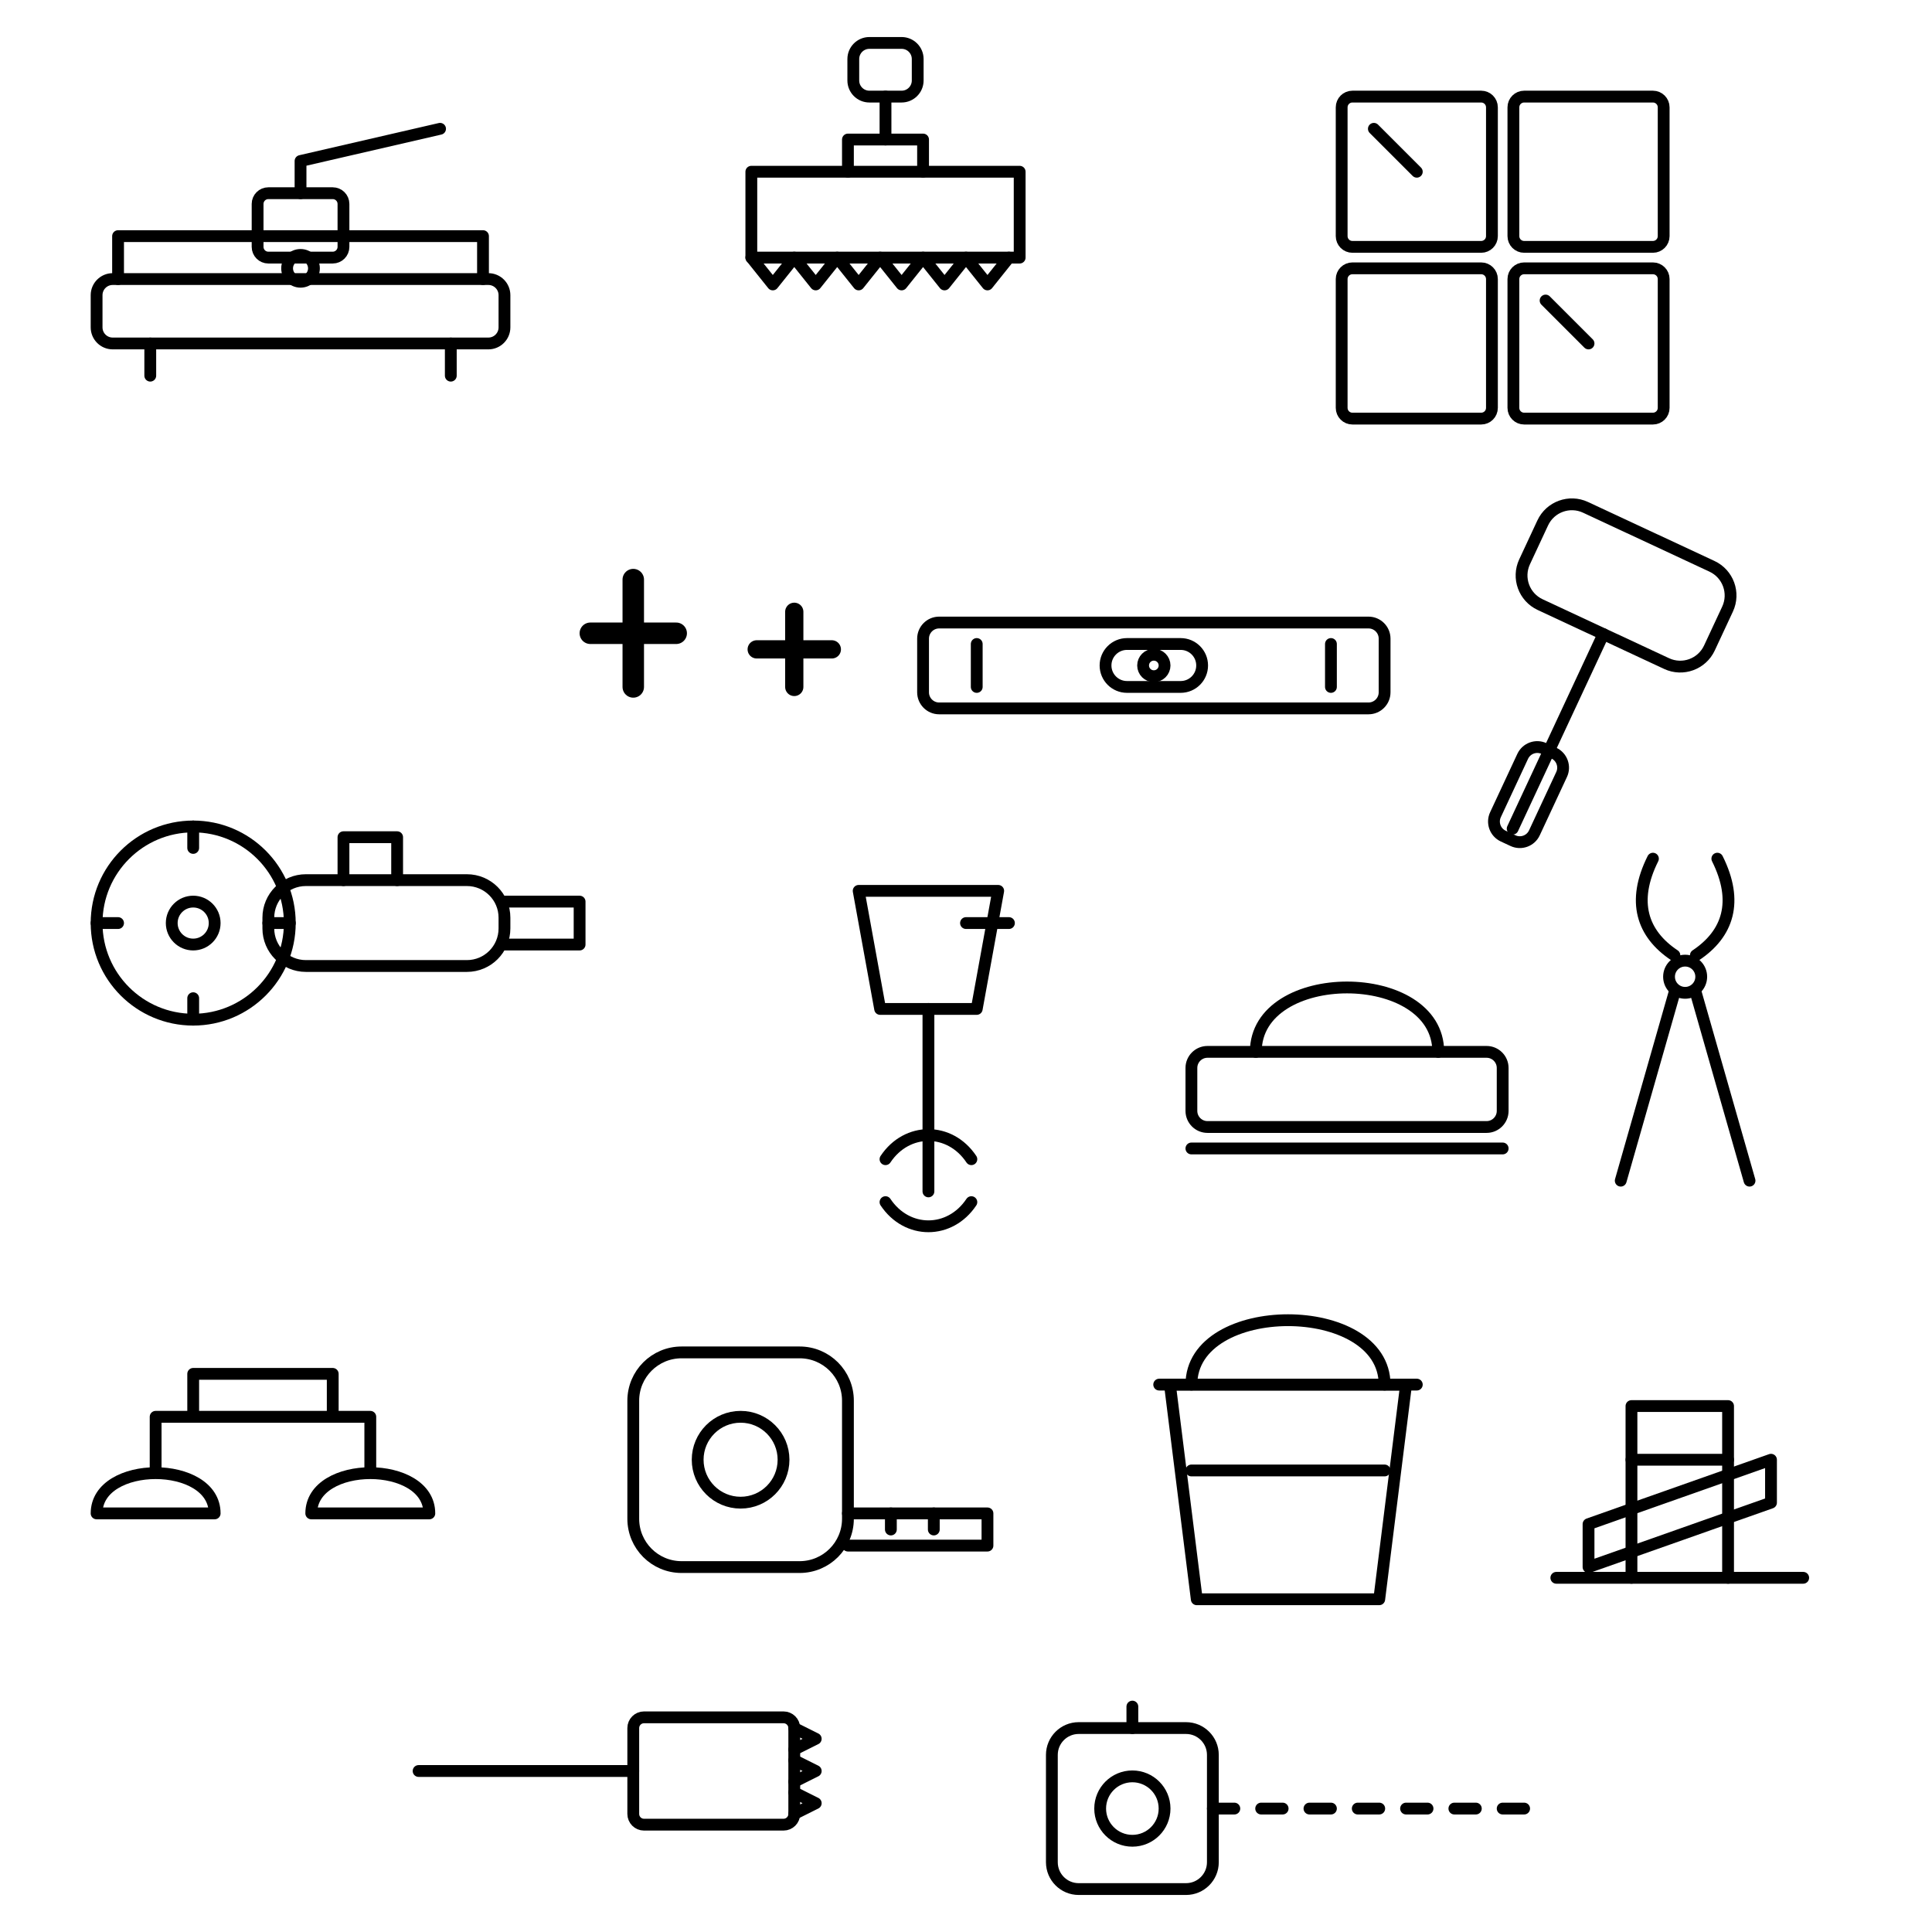
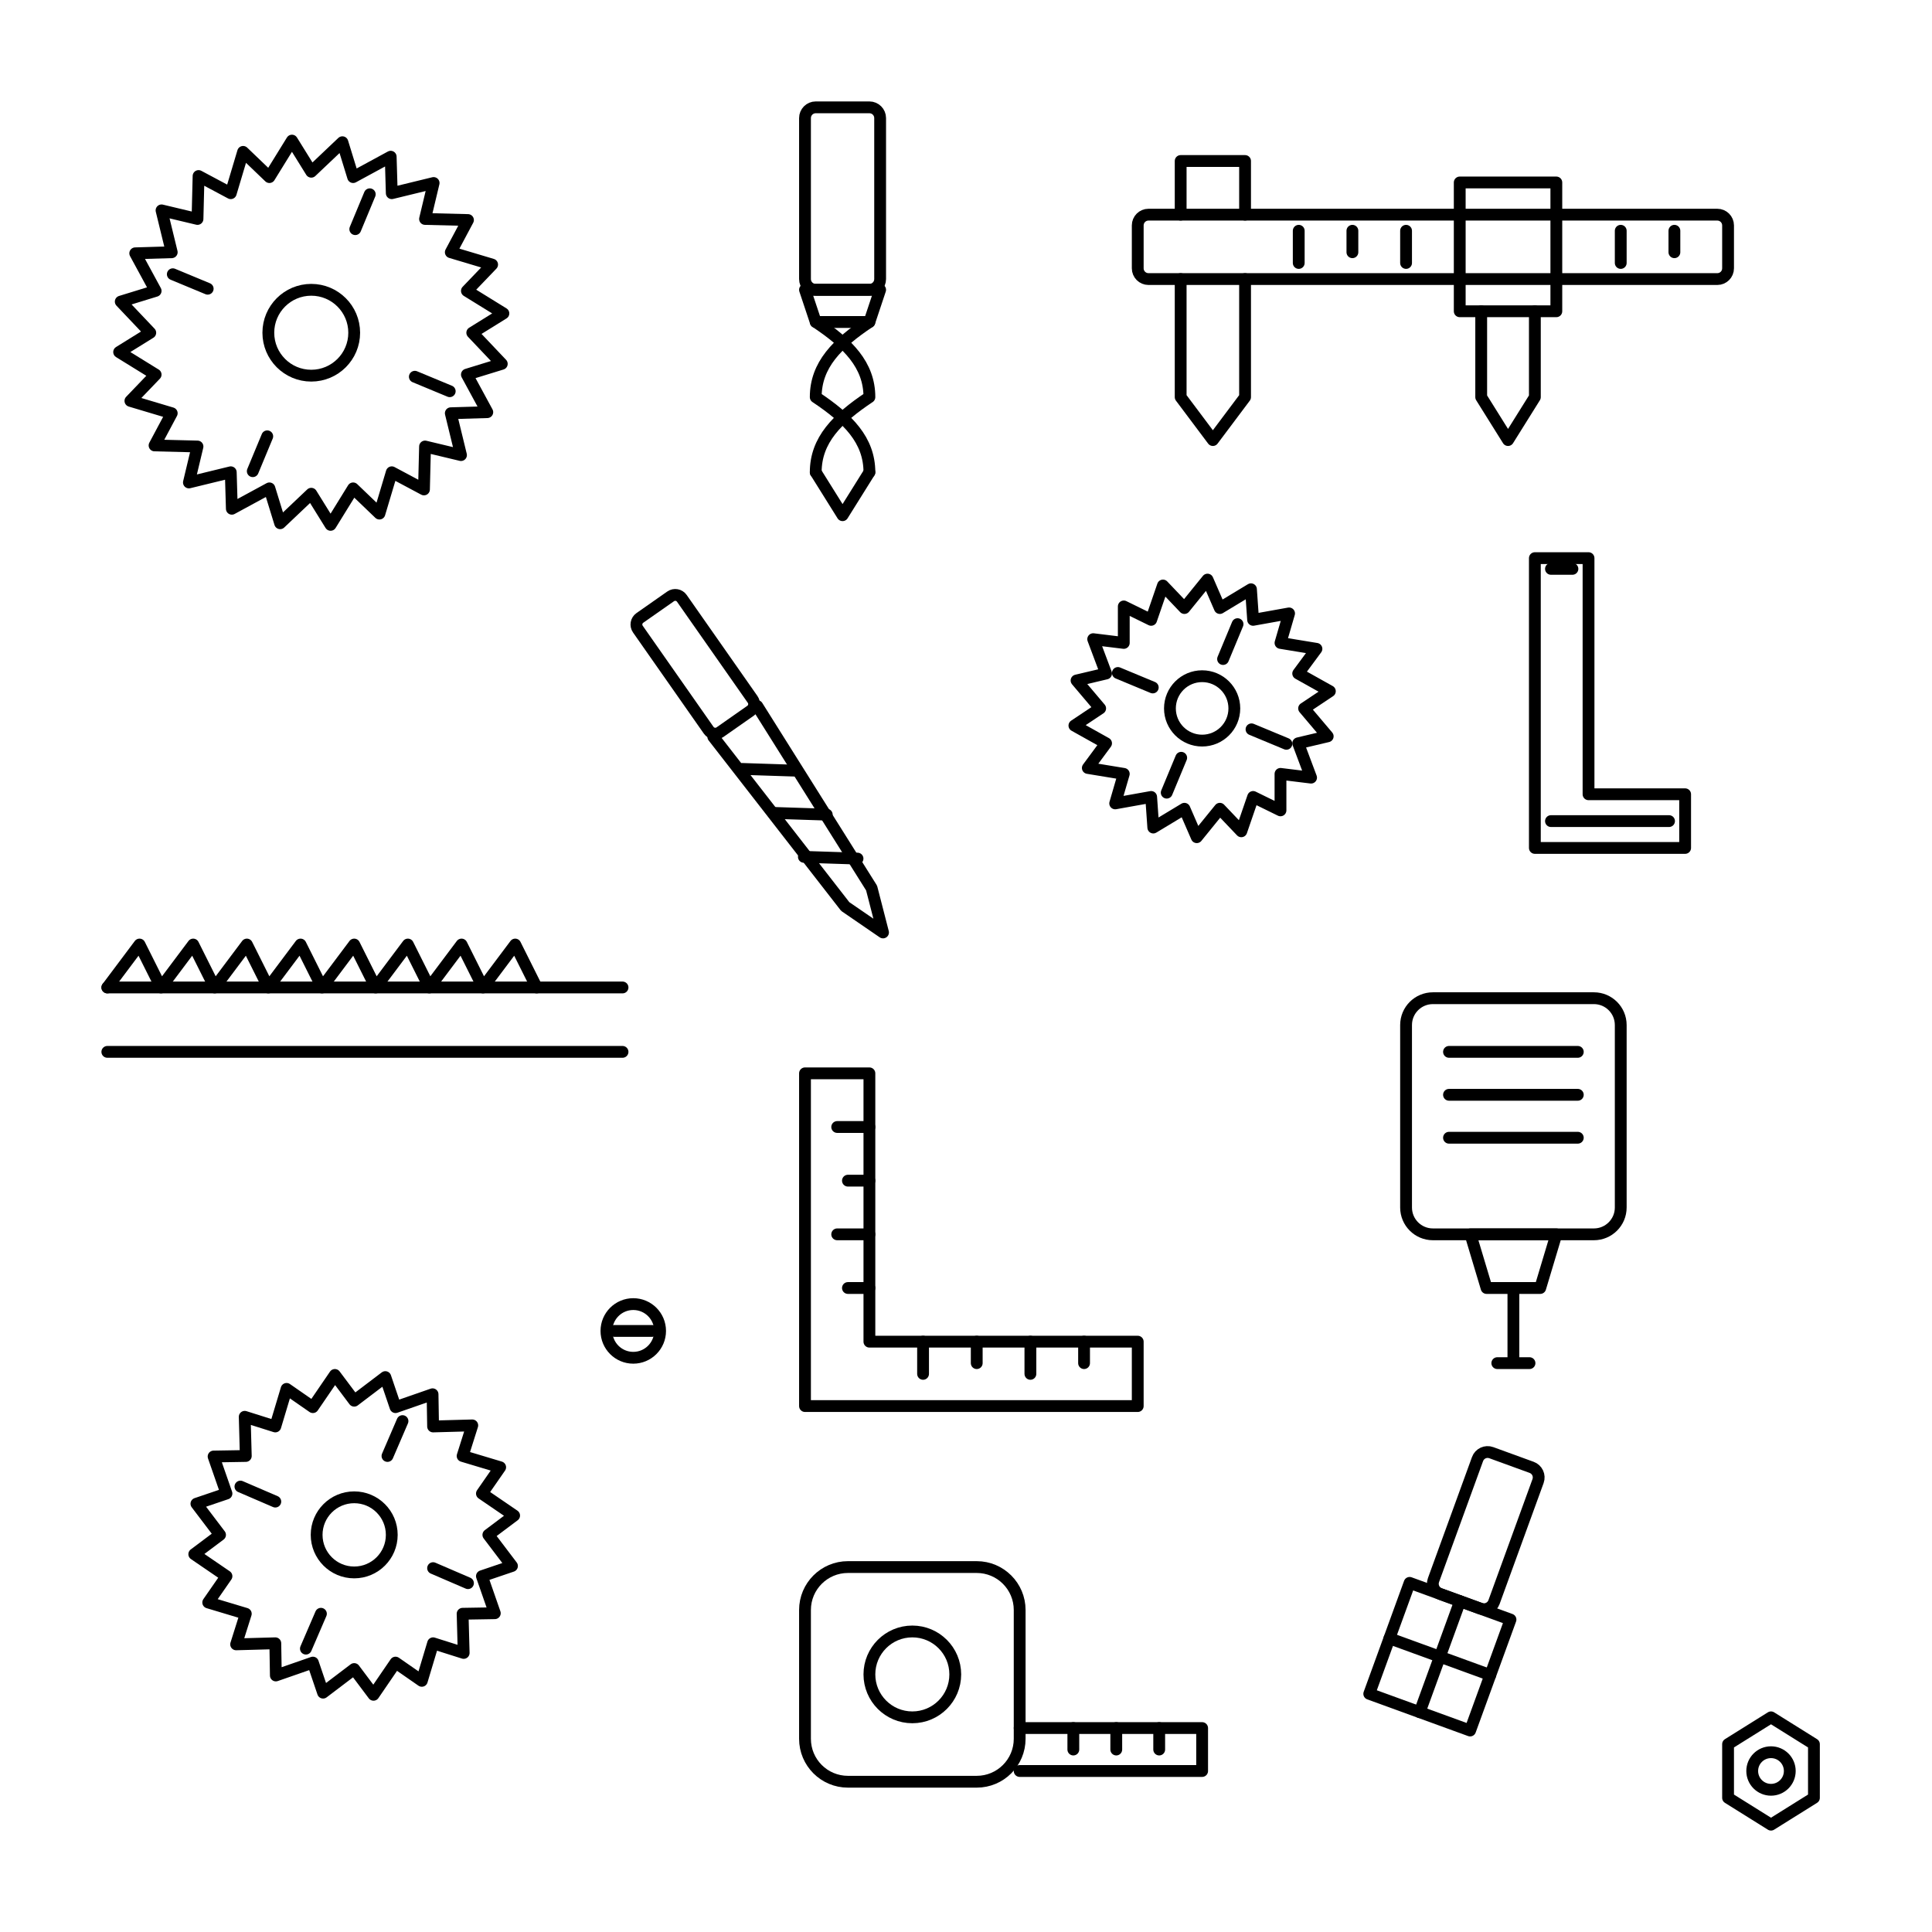
<svg xmlns="http://www.w3.org/2000/svg" width="360" height="360" viewBox="0 0 360 360" fill="none" stroke="#000" stroke-width="2.2" stroke-linecap="round" stroke-linejoin="round">
-   <g transform="translate(18 30)">
-     <rect x="0" y="22" width="76" height="12" rx="3" />
-     <path d="M4 22V14M72 22V14M4 14h68" />
-     <rect x="30" y="6" width="16" height="12" rx="2" />
-     <path d="M38 6V0l26-6" />
-     <circle cx="38" cy="20" r="2.5" />
-     <path d="M10 34v6M66 34v6" />
+   <path d="M88.0 62.0 L93.5 67.8 L87.0 69.8 L90.8 76.8 L84.0 77.0 L85.9 84.8 L79.2 83.2 L79.0 91.2 L73.0 88.0 L70.7 95.7 L65.8 91.0 L61.6 97.8 L58.0 92.0 L52.2 97.5 L50.2 91.0 L43.2 94.8 L43.0 88.0 L35.2 89.9 L36.8 83.2 L28.8 83.0 L32.0 77.0 L24.3 74.7 L29.0 69.8 L22.2 65.6 L28.0 62.0 L22.5 56.2 L29.0 54.2 L25.2 47.2 L32.0 47.0 L30.1 39.2 L36.8 40.8 L37.0 32.8 L43.0 36.0 L45.3 28.3 L50.2 33.0 L54.4 26.2 L58.0 32.0 L63.8 26.5 L65.8 33.0 L72.8 29.2 L73.0 36.0 L80.8 34.1 L79.2 40.8 L87.2 41.0 L84.0 47.0 L91.7 49.3 L87.0 54.2 L93.8 58.4Z" />
+   <circle cx="58" cy="62" r="8" />
+   <path d="M77.3 70.2L83.8 72.9" />
+   <path d="M49.8 81.3L47.1 87.8" />
+   <path d="M38.7 53.8L32.2 51.1" />
+   <path d="M66.2 42.7L68.9 36.2" />
+   <g transform="translate(150 20)">
+     <rect x="0" y="0" width="14" height="34" rx="2" />
+     <path d="M0 34h14l-2 6H2z" />
+     <path d="M2 40c6 4 10 8 10 14M12 40c-6 4-10 8-10 14M2 54c6 4 10 8 10 14M12 54c-6 4-10 8-10 14" />
+     <path d="M2 68l5 8 5-8" />
  </g>
-   <g transform="translate(140 22)">
-     <path d="M0 26h50v-16H0z" />
-     <path d="M0 26l4 5 4-5 4 5 4-5 4 5 4-5 4 5 4-5 4 5 4-5 4 5 4-5" />
-     <path d="M18 10V4h14v6" />
-     <path d="M25 4c0-6 0-8 0-8" />
-     <rect x="19" y="-14" width="12" height="10" rx="3" />
+   <g transform="translate(212 30)">
+     <rect x="0" y="10" width="110" height="12" rx="2" />
+     <path d="M8 10V0h12v10M8 22v22l6 8 6-8V22" />
+     <path d="M60 4h18v24H60z" />
+     <path d="M64 28v16l5 8 5-8V28" />
+     <path d="M30 13v6M40 13v4M50 13v6M90 13v6M100 13v4" />
  </g>
-   <g transform="translate(250 18)">
-     <rect x="0" y="0" width="28" height="28" rx="2" />
-     <rect x="32" y="0" width="28" height="28" rx="2" />
-     <rect x="0" y="32" width="28" height="28" rx="2" />
-     <rect x="32" y="32" width="28" height="28" rx="2" />
-     <path d="M6 6l8 8M38 38l8 8" />
+   <g transform="translate(118 116) rotate(-35)">
+     <rect x="0" y="0" width="10" height="26" rx="1.5" />
+     <path d="M0 26l2 40 3 8 3-8 2-40" />
+     <path d="M1 34l8 6M1 44l8 6M1 54l8 6" />
  </g>
-   <g transform="translate(110 108)">
-     <path d="M8 0v20M0 10h16" stroke-width="4" />
-     <path d="M38 6v14M31 13h14" stroke-width="3.4" />
+   <path d="M243.0 132.0 L247.4 137.2 L241.9 138.5 L244.3 144.9 L238.6 144.2 L238.6 151.0 L233.5 148.5 L231.3 154.9 L227.3 150.7 L223.0 156.0 L220.7 150.7 L214.9 154.2 L214.5 148.5 L207.8 149.7 L209.4 144.2 L202.7 143.1 L206.1 138.5 L200.2 135.2 L205.0 132.0 L200.6 126.8 L206.1 125.5 L203.7 119.1 L209.4 119.8 L209.4 113.0 L214.5 115.5 L216.7 109.1 L220.7 113.3 L225.0 108.0 L227.3 113.3 L233.1 109.8 L233.5 115.5 L240.2 114.3 L238.6 119.8 L245.3 120.9 L241.9 125.5 L247.8 128.8Z" />
+   <circle cx="224" cy="132" r="6" />
+   <path d="M233.2 135.9L239.7 138.6" />
+   <path d="M220.1 141.2L217.4 147.7" />
+   <path d="M214.8 128.1L208.3 125.4" />
+   <path d="M227.9 122.8L230.6 116.3" />
+   <g transform="translate(286 104)">
+     <path d="M0 0h10v44l18 0v10H0z" />
+     <path d="M3 2l4 0M3 49h22" />
  </g>
-   <g transform="translate(172 116)">
-     <rect x="0" y="0" width="86" height="16" rx="3" />
-     <rect x="34" y="4" width="18" height="8" rx="4" />
-     <circle cx="43" cy="8" r="2" />
-     <path d="M10 4v8M76 4v8" />
+   <g transform="translate(20 170)">
+     <path d="M0 14h96M0 26h96" />
+     <path d="M0 14l6-8 4 8 6-8 4 8 6-8 4 8 6-8 4 8 6-8 4 8 6-8 4 8 6-8 4 8 6-8 4 8" />
  </g>
-   <g transform="translate(290 92) rotate(25)">
-     <rect x="0" y="0" width="38" height="20" rx="6" />
-     <path d="M19 20v40" />
-     <rect x="15" y="44" width="8" height="18" rx="3" />
+   <g transform="translate(150 200)">
+     <path d="M0 0v62h62v-12H12V0z" />
+     <path d="M12 10h-6M12 20h-4M12 30h-6M12 40h-4M22 50v6M32 50v4M42 50v6M52 50v4" />
  </g>
-   <g transform="translate(16 150)">
-     <circle cx="20" cy="22" r="18" />
-     <circle cx="20" cy="22" r="4" />
-     <path d="M20 4v4M20 36v4M2 22h4M34 22h4" />
-     <rect x="34" y="14" width="44" height="16" rx="7" />
-     <path d="M78 18h14v8H78" />
-     <path d="M48 14v-8h10v8" />
+   <g transform="translate(262 186)">
+     <rect x="0" y="0" width="40" height="44" rx="5" />
+     <path d="M8 10h24M8 18h24M8 26h24" />
+     <path d="M12 44h16l-3 10h-10z" />
+     <path d="M20 54v14M17 68h6" />
  </g>
-   <g transform="translate(150 166)">
-     <path d="M10 0h26l-4 22H14z" />
-     <path d="M23 22v34" />
-     <path d="M15 50c4-6 12-6 16 0M15 58c4 6 12 6 16 0" />
-     <path d="M30 6h8" />
+   <path d="M91.0 286.0 L95.4 291.8 L89.8 293.7 L92.2 300.6 L86.2 300.7 L86.4 308.0 L80.7 306.2 L78.6 313.2 L73.7 309.8 L69.6 315.8 L66.0 311.0 L60.2 315.4 L58.3 309.8 L51.4 312.2 L51.3 306.2 L44.0 306.4 L45.8 300.7 L38.8 298.6 L42.2 293.7 L36.2 289.6 L41.0 286.0 L36.6 280.2 L42.2 278.3 L39.8 271.4 L45.8 271.3 L45.6 264.0 L51.3 265.8 L53.4 258.8 L58.3 262.2 L62.4 256.2 L66.0 261.0 L71.8 256.6 L73.7 262.2 L80.6 259.8 L80.7 265.8 L88.0 265.6 L86.2 271.3 L93.2 273.4 L89.8 278.3 L95.8 282.4Z" />
+   <circle cx="66" cy="286" r="7" />
+   <path d="M80.7 292.2L87.2 295.0" />
+   <path d="M59.8 300.7L57.0 307.2" />
+   <path d="M51.3 279.8L44.8 277.0" />
+   <path d="M72.2 271.3L75.0 264.8" />
+   <g transform="translate(150 292)">
+     <rect x="0" y="0" width="40" height="40" rx="8" />
+     <circle cx="20" cy="20" r="8" />
+     <path d="M40 30h34v8H40" />
+     <path d="M50 30v4M58 30v4M66 30v4" />
  </g>
-   <g transform="translate(222 176)">
-     <rect x="0" y="20" width="58" height="14" rx="3" />
-     <path d="M12 20c0-16 34-16 34 0" />
-     <path d="M0 38h58" />
+   <g transform="translate(276 270) rotate(20)">
+     <rect x="0" y="0" width="12" height="28" rx="2" />
+     <path d="M-4 28h20v22H-4z" />
+     <path d="M-4 39h20M6 28v22" />
  </g>
-   <g transform="translate(300 160)">
-     <path d="M8 0c-4 8-2 14 4 18M20 0c4 8 2 14-4 18" />
-     <circle cx="14" cy="22" r="3" />
-     <path d="M12 25L2 60M16 25l10 35" />
+   <g transform="translate(330 330)">
+     <path d="M-8-5l8-5 8 5v10l-8 5-8-5z" />
+     <circle cx="0" cy="0" r="3.5" />
  </g>
-   <g transform="translate(18 252)">
-     <path d="M0 30c0-10 22-10 22 0z" />
-     <path d="M40 30c0-10 22-10 22 0z" />
-     <path d="M11 22V12h40v10" />
-     <path d="M18 12V4h26v8" />
-   </g>
-   <g transform="translate(118 252)">
-     <rect x="0" y="0" width="40" height="40" rx="9" />
-     <circle cx="20" cy="20" r="8" />
-     <path d="M40 30h26v6H40" />
-     <path d="M48 30v3M56 30v3" />
-   </g>
-   <g transform="translate(214 248)">
-     <path d="M4 10h44l-5 40H9z" />
-     <path d="M2 10h48" />
-     <path d="M8 10c0-16 36-16 36 0" />
-     <path d="M8 26h36" />
-   </g>
-   <g transform="translate(290 254)">
-     <path d="M0 40h46" />
-     <path d="M14 40V8h18v32" />
-     <path d="M14 18h18" />
-     <path d="M6 30l34-12v8L6 38z" />
-   </g>
-   <g transform="translate(78 318)">
-     <path d="M0 12h40" />
-     <rect x="40" y="2" width="30" height="20" rx="2" />
-     <path d="M70 4l4 2-4 2M70 10l4 2-4 2M70 16l4 2-4 2" />
-   </g>
-   <g transform="translate(196 316)">
-     <rect x="0" y="6" width="30" height="30" rx="5" />
-     <circle cx="15" cy="21" r="6" />
-     <path d="M15 6V0M30 21h60" stroke-dasharray="4 5" />
+   <g transform="translate(118 248)">
+     <circle cx="0" cy="0" r="5" />
+     <path d="M-3.5 0h7" />
  </g>
</svg>
